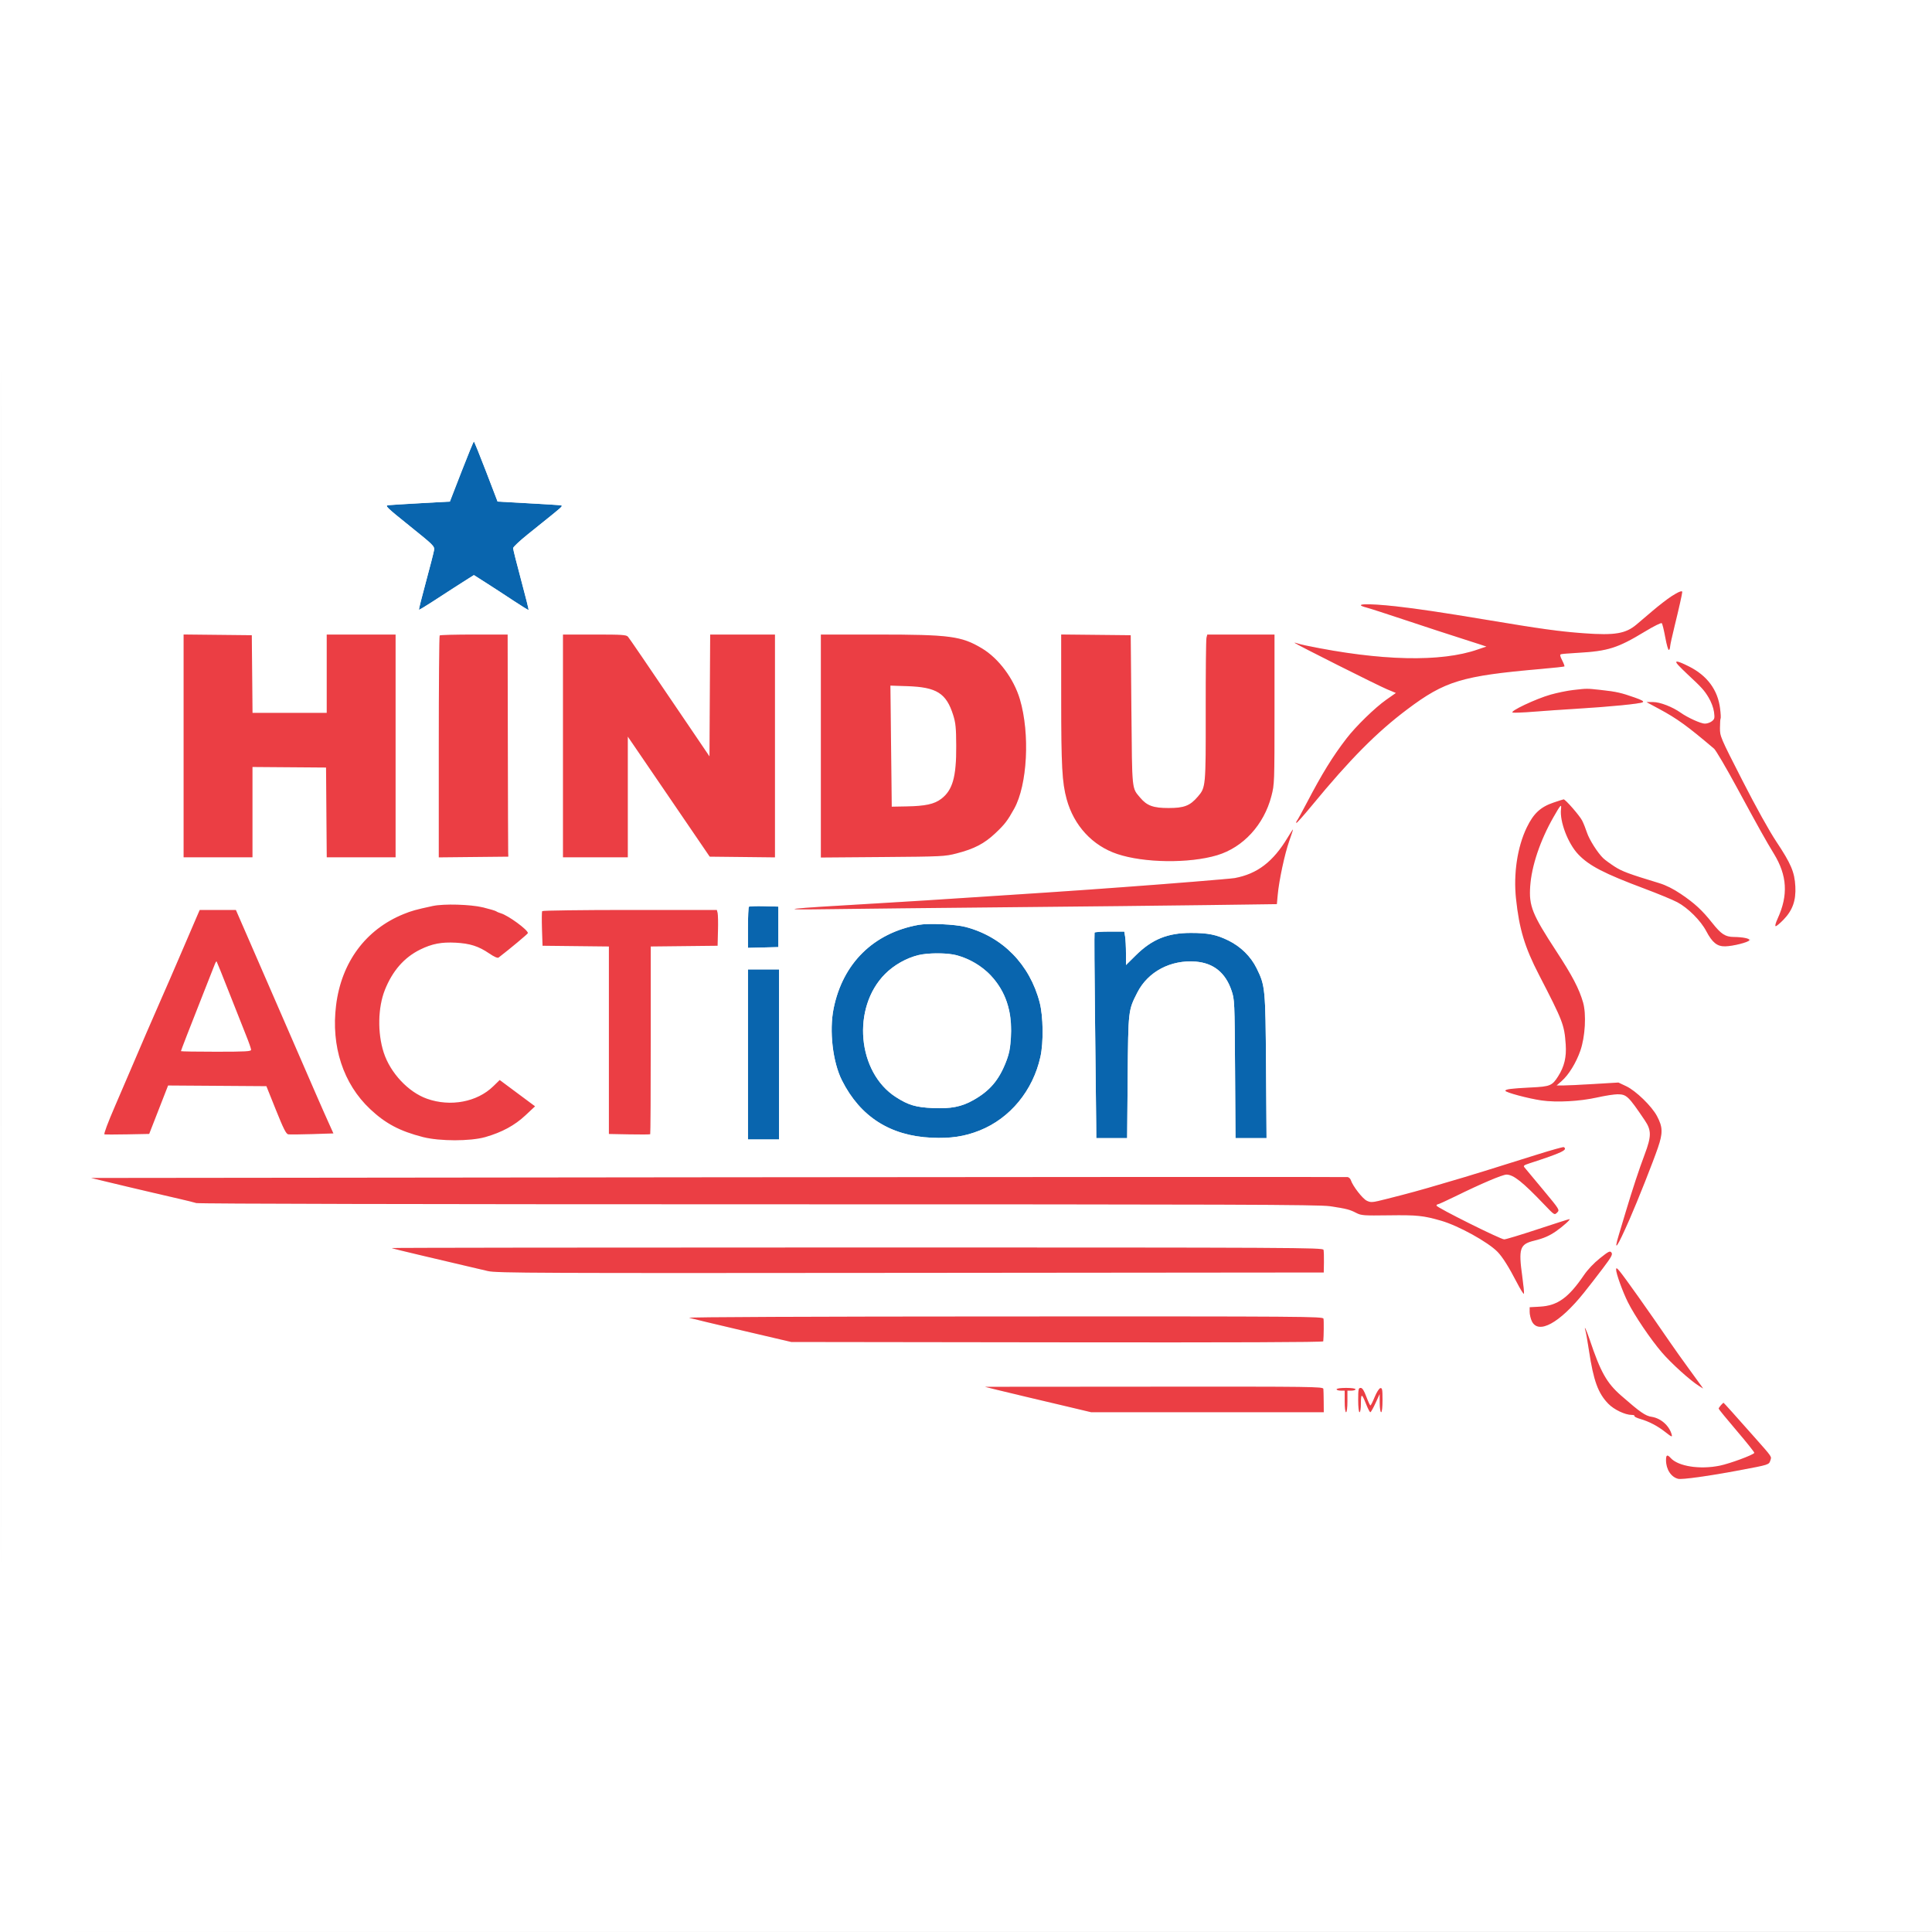
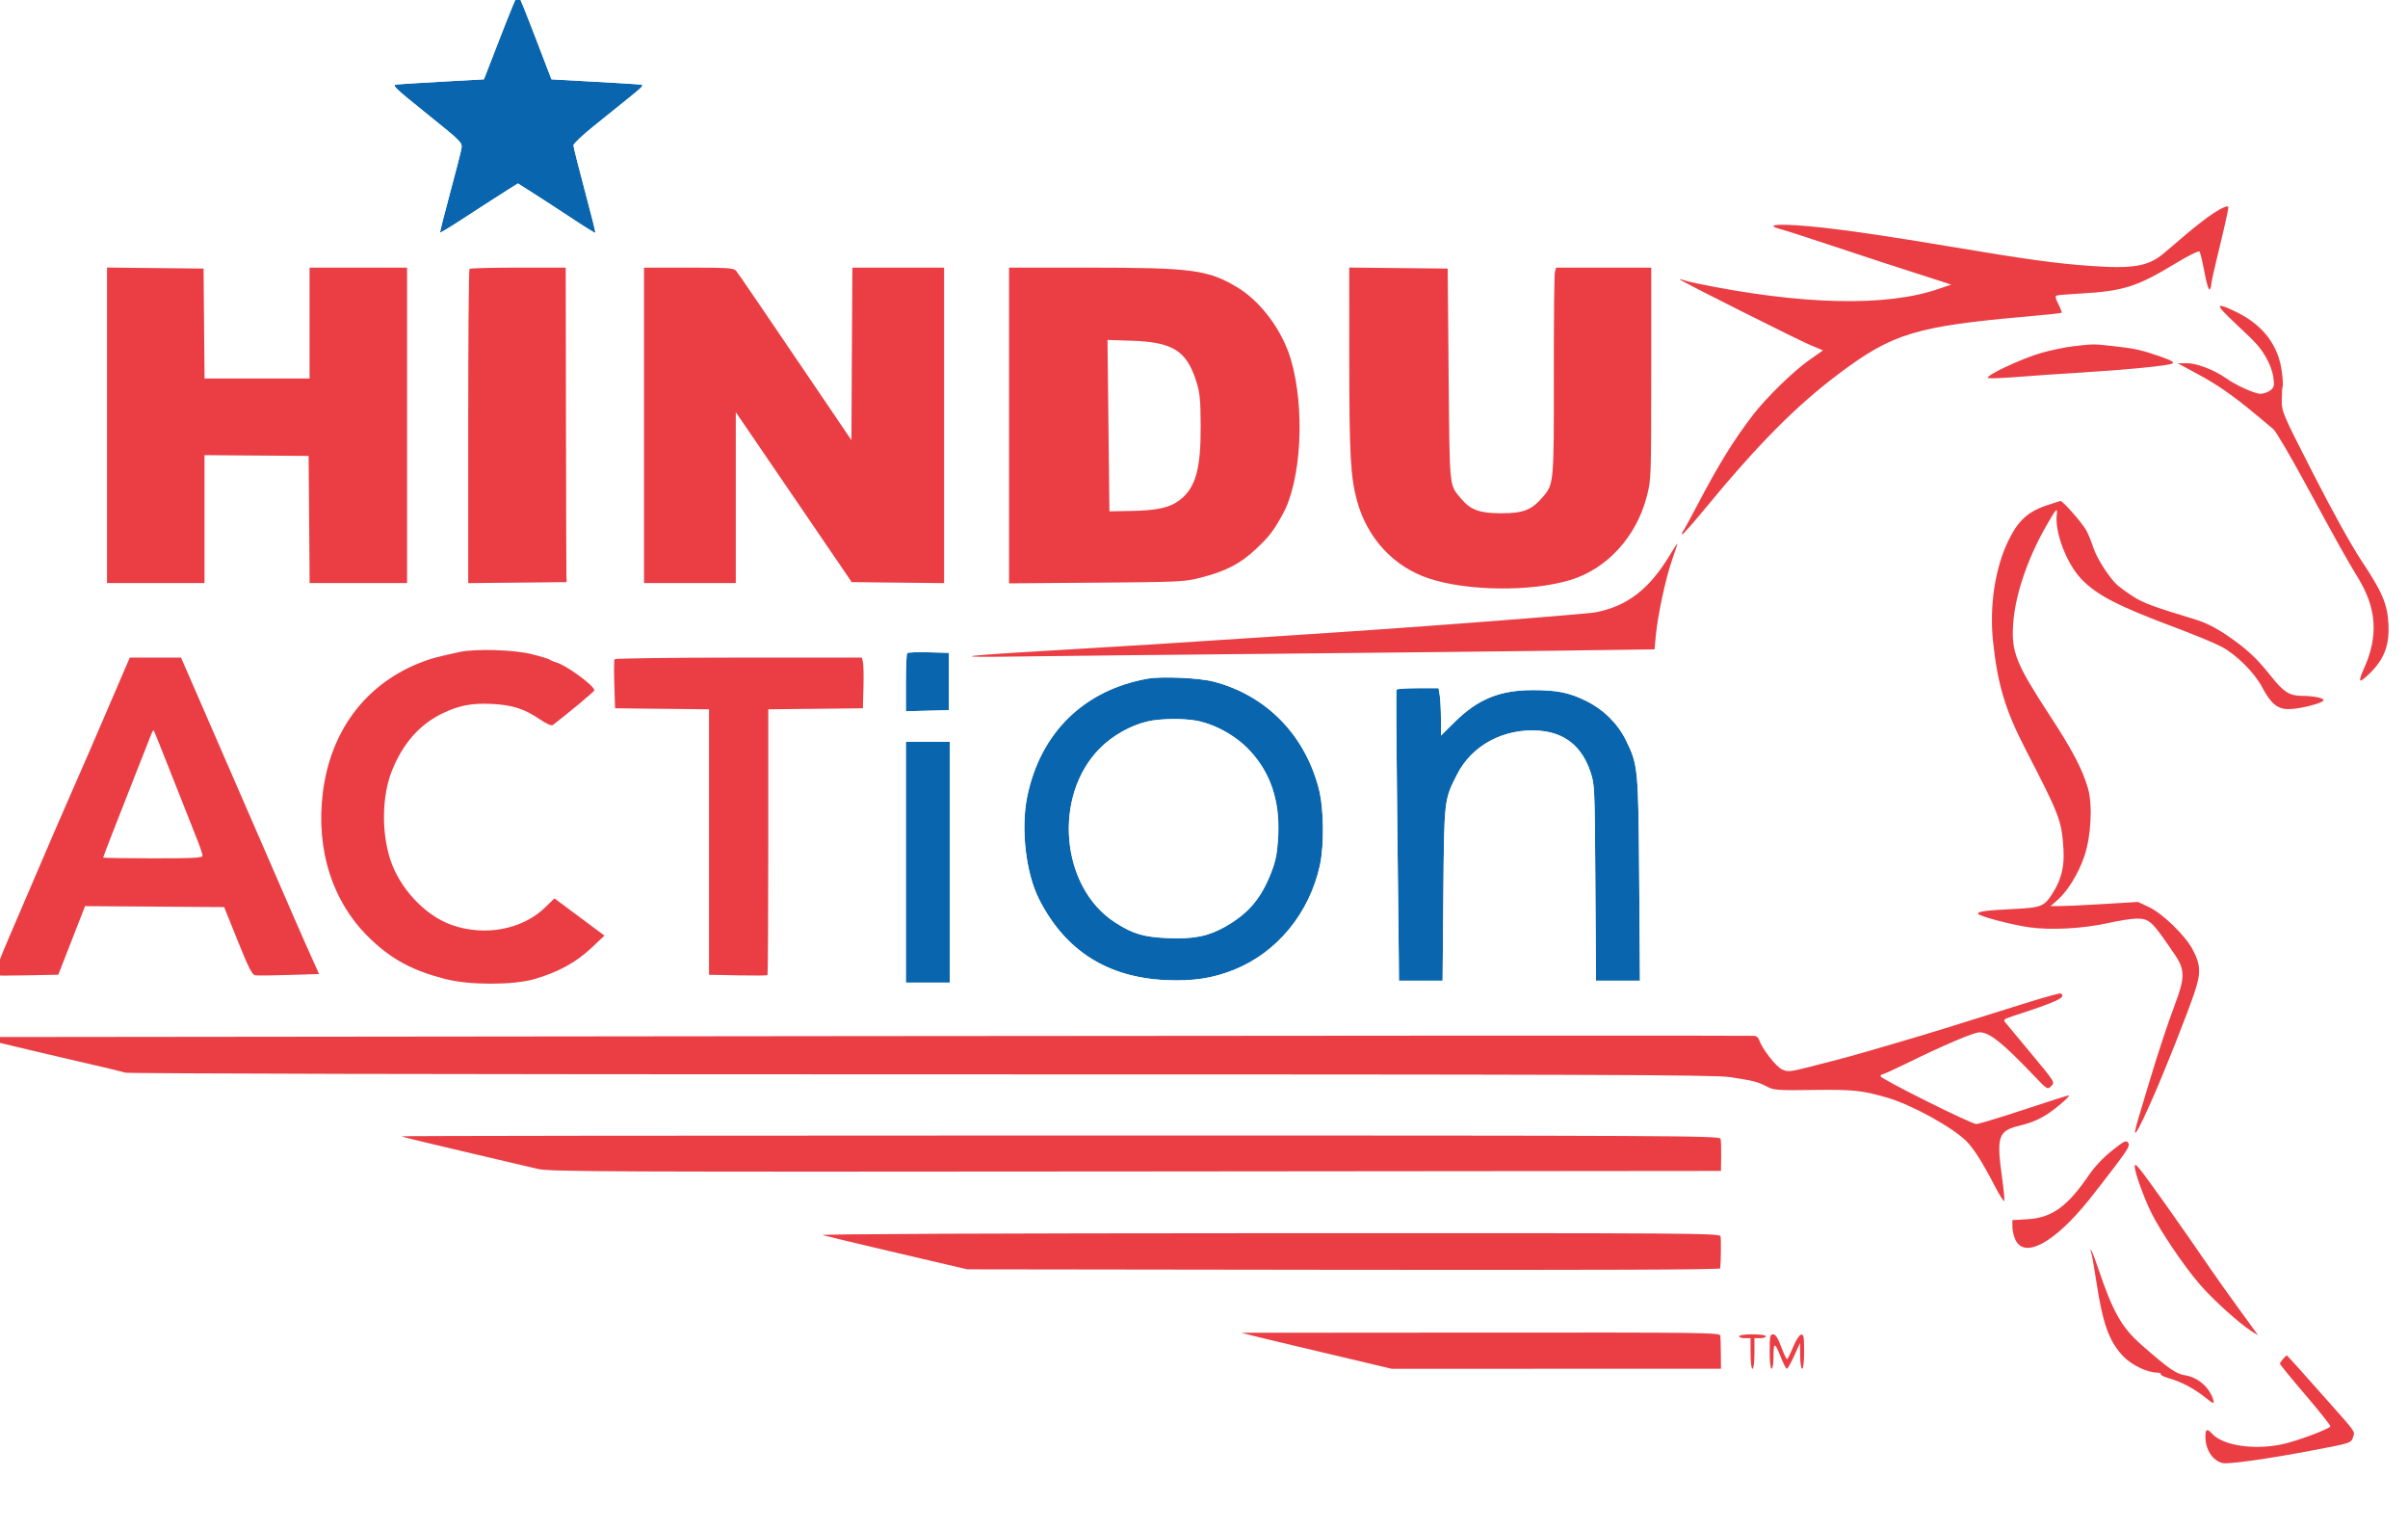
- <svg xmlns="http://www.w3.org/2000/svg" viewBox="0 0 1431 1431" version="1.1">
+ <svg xmlns="http://www.w3.org/2000/svg" viewBox="80 330 1260 800" version="1.1">
  <path d="M 341.852 349.250 L 333.220 371.500 311.860 372.711 C 300.112 373.378, 289.185 374.053, 287.579 374.211 C 284.911 374.475, 286.281 375.806, 303.318 389.500 C 321.491 404.108, 321.965 404.583, 321.456 407.690 C 321.168 409.444, 318.465 419.975, 315.451 431.091 C 312.436 442.208, 310.118 451.451, 310.299 451.632 C 310.480 451.814, 314.650 449.347, 319.564 446.152 C 333.464 437.114, 342.118 431.539, 346.758 428.632 L 351.016 425.965 360.258 431.853 C 365.341 435.092, 374.382 440.981, 380.349 444.939 C 386.316 448.897, 391.349 451.984, 391.534 451.800 C 391.718 451.615, 389.207 441.572, 385.953 429.482 C 382.699 417.392, 380.047 406.825, 380.060 406 C 380.074 405.175, 384.838 400.675, 390.647 396 C 396.457 391.325, 404.777 384.626, 409.135 381.113 C 413.494 377.601, 416.934 374.605, 416.780 374.456 C 416.626 374.308, 410.650 373.858, 403.500 373.458 C 396.350 373.057, 385.561 372.453, 379.524 372.115 L 368.548 371.500 360.024 349.253 C 355.336 337.018, 351.271 327.005, 350.992 327.003 C 350.713 327.002, 346.600 337.012, 341.852 349.250 M 554.698 671.635 C 554.314 672.019, 554 679.023, 554 687.199 L 554 702.066 565.250 701.783 L 576.500 701.500 576.500 686.500 L 576.500 671.500 565.948 671.218 C 560.145 671.063, 555.083 671.251, 554.698 671.635 M 680.393 685.024 C 647.024 691.024, 624.229 713.456, 617.445 746.968 C 614.086 763.561, 616.788 786.737, 623.667 800.339 C 637.246 827.190, 659.367 841.309, 690.032 842.701 C 704.162 843.342, 714.542 841.776, 725.658 837.326 C 748.206 828.299, 765.098 807.798, 770.629 782.745 C 772.994 772.034, 772.722 752.697, 770.065 742.500 C 762.697 714.232, 742.482 693.687, 715 686.537 C 707.407 684.561, 687.747 683.702, 680.393 685.024 M 810.712 690.750 C 810.488 691.163, 810.652 720.525, 811.075 756 C 811.498 791.475, 811.879 825.563, 811.922 831.750 L 812 843 823.428 843 L 834.856 843 835.255 797.750 C 835.694 748.025, 835.647 748.435, 842.428 735.117 C 850.275 719.703, 867.147 710.775, 885.625 712.258 C 898.864 713.321, 907.735 720.509, 912.200 733.792 C 914.404 740.349, 914.463 741.657, 914.778 791.750 L 915.101 843 926.607 843 L 938.113 843 937.734 790.250 C 937.314 731.939, 937.142 730.128, 930.795 717.236 C 926.446 708.400, 919.038 701.109, 909.815 696.586 C 900.966 692.245, 894.781 691, 882.074 691 C 864.813 691, 853.318 695.676, 841.250 707.607 L 834 714.774 833.989 706.137 C 833.983 701.387, 833.699 695.813, 833.358 693.750 L 832.738 690 821.928 690 C 815.983 690, 810.935 690.337, 810.712 690.750 M 680.272 707.437 C 671.370 709.594, 662.159 714.802, 655.590 721.393 C 630.716 746.352, 634.945 794.277, 663.642 812.634 C 672.885 818.547, 678.370 820.167, 691.026 820.724 C 704.419 821.313, 712.175 819.785, 720.957 814.829 C 733.135 807.956, 739.835 800.099, 745.161 786.447 C 749.078 776.406, 750.121 760.847, 747.654 749.260 C 743.238 728.523, 728.395 712.724, 708.448 707.528 C 701.467 705.710, 687.584 705.665, 680.272 707.437 M 554 781 L 554 844 565.500 844 L 577 844 577 781 L 577 718 565.500 718 L 554 718 554 781" stroke="none" fill="#0965ae" fill-rule="evenodd" />
  <path d="M 0 715.501 L 0 1431.001 715.750 1430.751 L 1431.500 1430.500 1431.751 715.250 L 1432.001 -0 716.001 -0 L 0 0 0 715.501 M 0.497 716 C 0.497 1109.525, 0.611 1270.512, 0.750 1073.750 C 0.889 876.987, 0.889 555.012, 0.750 358.250 C 0.611 161.487, 0.497 322.475, 0.497 716 M 341.853 349.250 L 333.222 371.500 311.861 372.657 C 300.112 373.293, 289.185 373.968, 287.579 374.157 C 284.889 374.473, 286.137 375.689, 303.318 389.500 C 321.491 404.108, 321.965 404.583, 321.456 407.690 C 321.168 409.444, 318.465 419.975, 315.451 431.091 C 312.436 442.208, 310.118 451.451, 310.299 451.632 C 310.480 451.814, 314.650 449.347, 319.564 446.152 C 333.464 437.114, 342.118 431.539, 346.758 428.632 L 351.016 425.965 360.258 431.853 C 365.341 435.092, 374.382 440.981, 380.349 444.939 C 386.316 448.897, 391.349 451.984, 391.534 451.800 C 391.718 451.615, 389.207 441.572, 385.953 429.482 C 382.699 417.392, 380.047 406.825, 380.060 406 C 380.074 405.175, 384.838 400.675, 390.647 396 C 396.457 391.325, 404.847 384.575, 409.292 381 C 416.381 375.298, 417.074 374.465, 414.937 374.211 C 413.597 374.052, 402.612 373.377, 390.526 372.711 L 368.552 371.500 360.026 349.253 C 355.337 337.018, 351.271 327.005, 350.992 327.003 C 350.713 327.002, 346.600 337.012, 341.853 349.250 M 1238 441.680 C 1234.975 443.648, 1228.736 448.463, 1224.137 452.379 C 1219.537 456.296, 1214.137 460.884, 1212.137 462.576 C 1204.108 469.366, 1196.062 470.717, 1173.435 469.076 C 1155.229 467.755, 1141.389 465.843, 1100.500 459 C 1069.172 453.757, 1048.986 450.754, 1034 449.109 C 1012.337 446.731, 1001.358 447.195, 1012.250 450.029 C 1014.587 450.637, 1027.750 454.891, 1041.500 459.483 C 1055.250 464.075, 1074.375 470.328, 1084 473.378 C 1093.625 476.429, 1101.259 478.942, 1100.965 478.962 C 1100.671 478.983, 1097.843 479.910, 1094.680 481.021 C 1067.333 490.633, 1022.472 489.599, 967 478.077 C 964.525 477.563, 961.600 476.813, 960.500 476.412 C 959.400 476.010, 958.725 475.922, 959 476.217 C 959.982 477.268, 1020.629 507.719, 1027.215 510.467 L 1033.929 513.270 1026.844 518.246 C 1018.429 524.155, 1004.290 537.922, 997.313 547 C 987.053 560.348, 979.289 572.931, 968.003 594.500 C 964.549 601.100, 961.272 607.073, 960.719 607.774 C 960.167 608.475, 959.930 609.264, 960.194 609.527 C 960.457 609.791, 965.584 604.042, 971.586 596.753 C 1000.006 562.241, 1019.661 542.417, 1042.384 525.345 C 1070.258 504.405, 1082.803 500.608, 1140.913 495.529 C 1150.490 494.692, 1158.509 493.824, 1158.733 493.601 C 1158.957 493.377, 1158.194 491.341, 1157.039 489.077 C 1155.462 485.986, 1155.258 484.861, 1156.220 484.562 C 1156.924 484.343, 1162.450 483.887, 1168.500 483.548 C 1191.008 482.286, 1198.156 480.030, 1218.257 467.844 C 1225.037 463.733, 1230.423 461.066, 1230.887 461.589 C 1231.333 462.090, 1232.498 466.879, 1233.476 472.230 C 1234.454 477.582, 1235.648 481.718, 1236.127 481.421 C 1236.607 481.125, 1237 480.054, 1237 479.042 C 1237 478.031, 1238.540 470.970, 1240.422 463.351 C 1243.468 451.020, 1246 439.718, 1246 438.451 C 1246 437.224, 1242.964 438.450, 1238 441.680 M 136 552.483 L 136 635 161.500 635 L 187 635 187 601.542 L 187 568.084 214.250 568.292 L 241.500 568.500 241.763 601.750 L 242.027 635 267.513 635 L 293 635 293 552.500 L 293 470 267.500 470 L 242 470 242 499 L 242 528 214.515 528 L 187.031 528 186.765 499.250 L 186.500 470.500 161.250 470.233 L 136 469.966 136 552.483 M 325.667 470.667 C 325.300 471.033, 325 508.166, 325 553.184 L 325 635.034 350.750 634.767 L 376.500 634.500 376.385 631.250 C 376.321 629.462, 376.209 592.450, 376.135 549 L 376 470 351.167 470 C 337.508 470, 326.033 470.300, 325.667 470.667 M 417 552.500 L 417 635 441 635 L 465 635 465 590.293 L 465 545.586 469.074 551.543 C 471.314 554.819, 484.966 574.825, 499.410 596 L 525.672 634.500 549.836 634.768 L 574 635.036 574 552.518 L 574 470 550.010 470 L 526.020 470 525.760 515.126 L 525.500 560.252 511.690 539.876 C 476.287 487.640, 466.400 473.150, 465.128 471.634 C 463.929 470.208, 460.785 470, 440.378 470 L 417 470 417 552.500 M 608 552.571 L 608 635.143 653.750 634.788 C 697.749 634.448, 699.844 634.345, 708.500 632.112 C 721.608 628.731, 729.058 624.853, 737.213 617.165 C 744.167 610.610, 746.214 607.948, 751.180 599 C 760.979 581.343, 762.966 543.486, 755.431 518 C 750.905 502.689, 739.656 487.606, 727.233 480.189 C 712.076 471.141, 703.498 470.013, 649.750 470.006 L 608 470 608 552.571 M 786.017 517.733 C 786.035 567.686, 786.686 579.603, 790.069 591.965 C 795.414 611.496, 809.141 626.369, 827.513 632.536 C 847.413 639.216, 880.866 639.631, 901.500 633.453 C 920.757 627.688, 936.174 610.909, 941.675 589.730 C 943.973 580.884, 944 580.126, 944 525.389 L 944 470 919.108 470 L 894.217 470 893.610 472.417 C 893.277 473.747, 893.030 498.015, 893.063 526.348 C 893.127 582.845, 893.096 583.192, 887.232 590.042 C 881.429 596.822, 877.117 598.500, 865.500 598.500 C 854.243 598.500, 849.526 596.791, 844.589 590.924 C 838.200 583.330, 838.547 586.756, 838 526 L 837.500 470.500 811.750 470.233 L 786 469.966 786.017 517.733 M 1243.076 492.650 C 1244.409 494.107, 1247.483 497.145, 1249.906 499.400 C 1260.391 509.156, 1262.301 511.257, 1265.474 516.526 C 1267.463 519.829, 1269.113 524.184, 1269.533 527.239 C 1270.163 531.823, 1269.997 532.584, 1268.010 534.193 C 1266.782 535.187, 1264.421 536, 1262.763 536 C 1259.796 536, 1250.038 531.584, 1244.857 527.897 C 1238.823 523.603, 1229.522 520.002, 1224.500 520.015 L 1219.500 520.028 1229 525.140 C 1242.258 532.273, 1249.751 537.699, 1269.586 554.528 C 1270.901 555.644, 1278.438 568.469, 1286.336 583.028 C 1302.886 613.540, 1308.092 622.855, 1313.845 632.251 C 1323.779 648.472, 1324.632 663.019, 1316.669 680.411 C 1315.156 683.717, 1314.572 686, 1315.239 686 C 1315.860 686, 1318.481 683.807, 1321.064 681.127 C 1327.762 674.179, 1330.324 666.927, 1329.765 656.500 C 1329.200 645.938, 1326.565 639.733, 1315.726 623.435 C 1310.406 615.437, 1300.612 597.791, 1290.471 577.935 C 1274.143 545.965, 1273.906 545.409, 1273.942 539.172 C 1273.962 535.691, 1274.177 532.523, 1274.418 532.132 C 1274.660 531.741, 1274.488 528.433, 1274.035 524.781 C 1272.322 510.972, 1264.451 500.366, 1250.875 493.574 C 1242.103 489.185, 1239.639 488.894, 1243.076 492.650 M 660 552.656 L 660.500 597.500 671.336 597.303 C 685.506 597.045, 692.025 595.627, 697.196 591.675 C 705.622 585.234, 708.391 575.439, 708.270 552.500 C 708.198 539.002, 707.845 535.422, 706.008 529.608 C 700.898 513.426, 693.766 508.941, 672 508.224 L 659.500 507.811 660 552.656 M 1165 511.118 C 1160.875 511.590, 1153.450 513.115, 1148.500 514.508 C 1137.636 517.565, 1117.502 527.103, 1120.479 527.783 C 1121.568 528.032, 1128.543 527.746, 1135.979 527.149 C 1143.416 526.552, 1157.825 525.560, 1168 524.944 C 1192.302 523.474, 1214.677 521.280, 1216.653 520.174 C 1217.844 519.508, 1216.412 518.643, 1210.868 516.678 C 1200.846 513.127, 1197.101 512.287, 1185.789 511.057 C 1175.133 509.897, 1175.681 509.895, 1165 511.118 M 1150.731 594.442 C 1141.068 597.701, 1135.895 602.498, 1130.878 612.852 C 1123.926 627.200, 1120.917 647.044, 1122.882 665.576 C 1125.270 688.096, 1129.332 701.572, 1139.889 722 C 1157.684 756.433, 1158.694 759.060, 1159.699 773.552 C 1160.353 782.982, 1158.704 789.945, 1154.103 797.186 C 1149.644 804.203, 1148.229 804.787, 1134 805.484 C 1119.512 806.193, 1115 806.769, 1115 807.909 C 1115 809.117, 1132.229 813.715, 1141.878 815.081 C 1153.090 816.669, 1170.059 815.754, 1183 812.863 C 1188.775 811.574, 1195.525 810.517, 1198 810.516 C 1204.777 810.511, 1206.052 811.725, 1218.250 829.770 C 1223.297 837.237, 1223.277 841.592, 1218.133 855.241 C 1214.050 866.073, 1209.149 880.919, 1204.184 897.500 C 1202.537 903, 1200.201 910.791, 1198.992 914.814 C 1194.957 928.242, 1197.767 924.110, 1207.028 903 C 1213.089 889.182, 1224.259 860.976, 1227.992 850.061 C 1231.750 839.071, 1231.621 834.827, 1227.281 826.644 C 1223.407 819.340, 1211.658 807.930, 1204.548 804.566 L 1198.734 801.816 1180.617 802.911 C 1170.653 803.513, 1160.347 804.004, 1157.715 804.003 L 1152.930 804 1156.642 800.750 C 1161.888 796.157, 1167.389 787.231, 1170.530 778.218 C 1174.140 767.860, 1175.069 751.200, 1172.526 742.417 C 1169.606 732.328, 1164.584 722.712, 1152.872 704.778 C 1134.778 677.073, 1132.377 671.096, 1133.398 656.306 C 1134.430 641.358, 1140.768 622.522, 1150.532 605.388 C 1155.924 595.927, 1156.704 595.091, 1156.212 599.306 C 1155.144 608.455, 1161.370 624.774, 1168.981 632.778 C 1177.024 641.236, 1188.118 646.989, 1217.862 658.127 C 1227.961 661.908, 1238.979 666.464, 1242.346 668.251 C 1250.283 672.463, 1259.712 681.879, 1263.801 689.678 C 1265.583 693.076, 1268.480 697.068, 1270.239 698.548 C 1273.143 700.991, 1273.993 701.191, 1279.469 700.725 C 1282.786 700.442, 1288.337 699.408, 1291.805 698.426 C 1299.573 696.227, 1298.300 695.084, 1287.193 694.282 C 1282.962 693.976, 1278.279 693.110, 1276.788 692.357 C 1275.296 691.604, 1271.491 687.728, 1268.333 683.744 C 1260.742 674.167, 1255.263 669.102, 1245 662.171 C 1239.410 658.395, 1233.932 655.651, 1229 654.153 C 1206.442 647.304, 1201.473 645.459, 1195.917 641.868 C 1192.590 639.717, 1188.816 636.955, 1187.531 635.729 C 1183.386 631.775, 1177.142 621.947, 1175.411 616.653 C 1174.484 613.819, 1172.896 609.848, 1171.882 607.828 C 1170.047 604.171, 1159.365 591.928, 1158.142 592.079 C 1157.789 592.123, 1154.454 593.186, 1150.731 594.442 M 953.790 620.333 C 942.964 638.331, 931.278 647.269, 914.500 650.386 C 911.672 650.911, 864.892 654.714, 833 657.012 C 825.025 657.587, 812.650 658.486, 805.500 659.010 C 798.350 659.534, 785.300 660.428, 776.500 660.996 C 767.700 661.564, 753.975 662.466, 746 663 C 732.460 663.906, 723.705 664.475, 684.750 666.981 C 676.362 667.520, 661.625 668.418, 652 668.975 C 578.838 673.215, 572.279 673.997, 615 673.388 C 633.425 673.125, 692.600 672.491, 746.500 671.978 C 800.400 671.465, 867.280 670.738, 895.121 670.361 L 945.743 669.677 946.399 662.589 C 947.391 651.876, 951.595 632.289, 954.917 622.902 C 956.544 618.304, 957.791 614.458, 957.688 614.354 C 957.584 614.251, 955.831 616.942, 953.790 620.333 M 320.500 671.069 C 307.732 673.841, 304.889 674.632, 298.864 677.087 C 270.859 688.503, 252.957 712.660, 248.958 744.431 C 245.121 774.913, 254.223 802.722, 274.184 821.502 C 285.546 832.193, 296.114 837.790, 313.214 842.175 C 325.634 845.361, 348.424 845.368, 359.500 842.191 C 371.822 838.656, 381.220 833.555, 389.221 826.060 L 396.300 819.429 383.210 809.694 L 370.119 799.959 365.310 804.643 C 349.420 820.118, 322.195 820.927, 303.247 806.486 C 290.511 796.780, 282.673 781.674, 281.199 763.996 C 278.927 736.748, 290.354 713.831, 311.513 703.203 C 319.819 699.031, 327.063 697.651, 337.614 698.229 C 348.178 698.808, 354.451 700.823, 362.326 706.166 C 366.146 708.758, 368.556 709.809, 369.326 709.218 C 377.557 702.904, 391 691.682, 391 691.126 C 391 688.722, 376.458 678.077, 371 676.485 C 369.625 676.083, 368.050 675.413, 367.500 674.994 C 366.950 674.575, 362.595 673.280, 357.823 672.116 C 348.559 669.857, 328.657 669.299, 320.500 671.069 M 554.698 671.635 C 554.314 672.019, 554 679.023, 554 687.199 L 554 702.066 565.250 701.783 L 576.500 701.500 576.500 686.500 L 576.500 671.500 565.948 671.218 C 560.145 671.063, 555.083 671.251, 554.698 671.635 M 145.866 678.750 C 144.731 681.362, 141.784 688.225, 139.317 694 C 136.850 699.775, 133.364 707.875, 131.569 712 C 129.774 716.125, 127.055 722.425, 125.526 726 C 123.997 729.575, 121.631 734.975, 120.268 738 C 117.122 744.982, 99.509 785.709, 96.482 793 C 95.226 796.025, 90.163 807.812, 85.231 819.193 C 79.932 831.420, 76.720 840.012, 77.381 840.193 C 77.997 840.362, 85.700 840.359, 94.500 840.186 L 110.500 839.871 117.500 821.933 L 124.500 803.994 160.907 804.247 L 197.314 804.500 204.407 822.173 C 209.985 836.072, 211.927 839.916, 213.500 840.173 C 214.600 840.353, 222.575 840.275, 231.221 840 L 246.943 839.500 243.122 831 C 237.967 819.533, 236.892 817.070, 204.734 743 C 200.078 732.275, 191.418 712.362, 185.491 698.750 L 174.715 674 161.322 674 L 147.929 674 145.866 678.750 M 401.582 674.867 C 401.288 675.344, 401.227 681.306, 401.449 688.117 L 401.851 700.500 426.425 700.767 L 451 701.035 451 770.467 L 451 839.900 466.086 840.200 C 474.384 840.365, 481.359 840.312, 481.586 840.083 C 481.814 839.854, 482 808.475, 482 770.351 L 482 701.035 506.750 700.767 L 531.500 700.500 531.791 689.500 C 531.951 683.450, 531.830 677.487, 531.522 676.250 L 530.962 674 466.540 674 C 431.108 674, 401.877 674.390, 401.582 674.867 M 680.393 685.024 C 647.024 691.024, 624.229 713.456, 617.445 746.968 C 614.086 763.561, 616.788 786.737, 623.667 800.339 C 637.246 827.190, 659.367 841.309, 690.032 842.701 C 704.162 843.342, 714.542 841.776, 725.658 837.326 C 748.206 828.299, 765.098 807.798, 770.629 782.745 C 772.994 772.034, 772.722 752.697, 770.065 742.500 C 762.697 714.232, 742.482 693.687, 715 686.537 C 707.407 684.561, 687.747 683.702, 680.393 685.024 M 810.712 690.750 C 810.488 691.163, 810.652 720.525, 811.075 756 C 811.498 791.475, 811.879 825.563, 811.922 831.750 L 812 843 823.428 843 L 834.856 843 835.255 797.750 C 835.694 748.025, 835.647 748.435, 842.428 735.117 C 850.275 719.703, 867.147 710.775, 885.625 712.258 C 898.864 713.321, 907.735 720.509, 912.200 733.792 C 914.404 740.349, 914.463 741.657, 914.778 791.750 L 915.101 843 926.607 843 L 938.113 843 937.734 790.250 C 937.314 731.939, 937.142 730.128, 930.795 717.236 C 926.446 708.400, 919.038 701.109, 909.815 696.586 C 900.966 692.245, 894.781 691, 882.074 691 C 864.813 691, 853.318 695.676, 841.250 707.607 L 834 714.774 833.989 706.137 C 833.983 701.387, 833.699 695.813, 833.358 693.750 L 832.738 690 821.928 690 C 815.983 690, 810.935 690.337, 810.712 690.750 M 680.272 707.437 C 671.370 709.594, 662.159 714.802, 655.590 721.393 C 630.716 746.352, 634.945 794.277, 663.642 812.634 C 672.885 818.547, 678.370 820.167, 691.026 820.724 C 704.419 821.313, 712.175 819.785, 720.957 814.829 C 733.135 807.956, 739.835 800.099, 745.161 786.447 C 747.763 779.776, 748.336 776.734, 748.728 767.500 C 749.547 748.203, 744.970 734.386, 733.802 722.448 C 726.951 715.123, 715.482 708.722, 706.114 706.994 C 698.920 705.667, 686.714 705.876, 680.272 707.437 M 159.134 714.111 C 158.627 715.425, 154.836 725.050, 150.710 735.500 C 140.140 762.269, 134 778.101, 134 778.585 C 134 778.813, 145.700 779, 160 779 C 181.996 779, 186 778.778, 186 777.556 C 186 776.762, 184.398 772.149, 182.441 767.306 C 180.483 762.463, 174.820 748.150, 169.857 735.500 C 164.893 722.850, 160.657 712.325, 160.444 712.111 C 160.231 711.898, 159.641 712.798, 159.134 714.111 M 554 781 L 554 844 565.500 844 L 577 844 577 781 L 577 718 565.500 718 L 554 718 554 781 M 1138.500 855.186 C 1108.911 864.485, 1088.827 870.730, 1085 871.822 C 1083.075 872.371, 1075.394 874.634, 1067.931 876.849 C 1052.600 881.401, 1043.555 883.879, 1027.077 888.043 C 1016.282 890.771, 1015.471 890.843, 1012.337 889.355 C 1009.197 887.866, 1001.910 878.442, 1000.526 874.083 C 1000.200 873.056, 999.161 872.055, 998.217 871.858 C 997.273 871.661, 787.475 871.725, 532 872 L 67.500 872.500 77 874.811 C 82.225 876.082, 90.100 877.967, 94.500 879.001 C 98.900 880.035, 107.450 882.046, 113.500 883.471 C 119.550 884.895, 128.550 886.986, 133.500 888.117 C 138.450 889.247, 143.805 890.584, 145.399 891.086 C 147.130 891.632, 315.032 892, 561.986 892 C 913.642 892, 977.086 892.212, 985.087 893.416 C 997.293 895.251, 999.683 895.860, 1004.500 898.359 C 1008.224 900.292, 1009.902 900.416, 1028.809 900.159 C 1049.595 899.876, 1054.309 900.366, 1067.500 904.181 C 1080.284 907.878, 1102.053 919.893, 1109.184 927.188 C 1112.867 930.956, 1117.600 938.464, 1123.517 949.925 C 1126.194 955.109, 1128.552 958.845, 1128.757 958.228 C 1128.963 957.610, 1128.427 952.037, 1127.566 945.843 C 1124.606 924.551, 1125.602 921.545, 1136.500 918.899 C 1143.191 917.274, 1147.640 915.350, 1152.477 911.988 C 1157.590 908.435, 1163.635 903, 1162.473 903 C 1161.985 903, 1151.393 906.375, 1138.935 910.500 C 1126.477 914.625, 1115.317 918, 1114.134 918 C 1111.427 918, 1064 894.346, 1064 892.996 C 1064 892.448, 1064.434 892, 1064.965 892 C 1065.495 892, 1071.233 889.394, 1077.715 886.210 C 1097.018 876.726, 1112.824 870, 1115.808 870 C 1120.983 870, 1127.747 875.369, 1143.925 892.316 C 1151.324 900.067, 1151.357 900.087, 1153.330 898.115 C 1155.302 896.143, 1155.265 896.084, 1142.997 881.318 C 1136.225 873.168, 1130.063 865.770, 1129.303 864.878 C 1128.071 863.431, 1128.492 863.070, 1133.211 861.536 C 1156.779 853.875, 1161.513 851.631, 1158.250 849.667 C 1157.838 849.418, 1148.950 851.902, 1138.500 855.186 M 290.083 924.413 C 290.313 924.640, 300.400 927.137, 312.500 929.962 C 324.600 932.787, 339 936.176, 344.500 937.493 C 350 938.809, 357.650 940.604, 361.500 941.480 C 367.838 942.923, 397.430 943.047, 674.490 942.787 L 980.481 942.500 980.610 935 C 980.680 930.875, 980.542 926.712, 980.302 925.750 C 979.887 924.088, 962.599 924, 634.766 924 C 444.961 924, 289.854 924.186, 290.083 924.413 M 1185.079 931.937 C 1180.584 935.511, 1175.998 940.358, 1173.140 944.556 C 1161.801 961.211, 1153.661 967.061, 1140.788 967.806 L 1133 968.257 1133 971.727 C 1133 973.636, 1133.721 976.716, 1134.601 978.573 C 1139.379 988.641, 1155.082 980.064, 1173.182 957.500 C 1176.712 953.100, 1183.013 944.978, 1187.184 939.452 C 1193.552 931.014, 1194.576 929.141, 1193.573 927.769 C 1192.514 926.321, 1191.544 926.797, 1185.079 931.937 M 1197.036 940.332 C 1196.980 943.161, 1201.871 956.717, 1205.755 964.500 C 1210.737 974.483, 1222.664 992.110, 1230.981 1001.780 C 1237.897 1009.821, 1251.825 1022.407, 1258.306 1026.472 L 1261.500 1028.475 1260 1026.341 C 1259.175 1025.167, 1254.932 1019.322, 1250.570 1013.353 C 1246.209 1007.384, 1240.174 998.900, 1237.159 994.500 C 1220.624 970.372, 1203.421 946.113, 1199.574 941.500 C 1197.555 939.080, 1197.065 938.854, 1197.036 940.332 M 510.500 976.084 C 512.150 976.586, 529.825 980.817, 549.777 985.486 L 586.054 993.976 783.027 994.238 C 913.799 994.412, 980.035 994.164, 980.105 993.500 C 980.495 989.772, 980.614 978.189, 980.276 976.750 C 979.886 975.089, 967.836 975.004, 743.683 975.086 C 599.684 975.138, 508.671 975.528, 510.500 976.084 M 1174.418 986 C 1174.810 987.375, 1175.952 993.920, 1176.955 1000.544 C 1180.317 1022.742, 1183.687 1031.965, 1191.284 1039.760 C 1195.504 1044.089, 1203.720 1048, 1208.597 1048 C 1209.983 1048, 1210.895 1048.360, 1210.623 1048.801 C 1210.351 1049.241, 1212.237 1050.208, 1214.814 1050.950 C 1221.439 1052.858, 1227.803 1056.196, 1233.699 1060.856 C 1238.041 1064.288, 1238.697 1064.554, 1238.214 1062.686 C 1236.503 1056.066, 1230.193 1050.451, 1223.302 1049.418 C 1218.706 1048.729, 1214.786 1045.998, 1200.784 1033.736 C 1189.999 1024.291, 1185.536 1016.345, 1177.394 992.089 C 1174.991 984.931, 1172.882 980.616, 1174.418 986 M 738.500 1029.430 C 743.450 1030.664, 753.575 1033.095, 761 1034.832 C 768.425 1036.569, 782.071 1039.792, 791.325 1041.995 L 808.149 1046 894.325 1045.998 L 980.500 1045.996 980.436 1038.248 C 980.401 1033.987, 980.288 1029.713, 980.186 1028.750 C 980.010 1027.093, 973.337 1027.005, 854.750 1027.093 L 729.500 1027.186 738.500 1029.430 M 990 1029 C 990 1029.550, 991.350 1030, 993 1030 L 996 1030 996 1038 C 996 1042.667, 996.417 1046, 997 1046 C 997.583 1046, 998 1042.667, 998 1038 L 998 1030 1001 1030 C 1002.650 1030, 1004 1029.550, 1004 1029 C 1004 1028.429, 1001 1028, 997 1028 C 993 1028, 990 1028.429, 990 1029 M 1006 1037 C 1006 1042.333, 1006.407 1046, 1007 1046 C 1007.567 1046, 1008 1043.100, 1008 1039.300 C 1008 1031.771, 1008.674 1031.933, 1011.960 1040.250 C 1013.210 1043.412, 1014.570 1046, 1014.983 1046 C 1015.395 1046, 1017.119 1042.963, 1018.814 1039.250 L 1021.894 1032.500 1021.947 1039.250 C 1021.977 1043.048, 1022.437 1046, 1023 1046 C 1023.593 1046, 1024 1042.309, 1024 1036.927 C 1024 1029.107, 1023.777 1027.898, 1022.385 1028.177 C 1021.480 1028.358, 1019.643 1031.250, 1018.208 1034.750 C 1016.800 1038.188, 1015.373 1041, 1015.039 1041 C 1014.704 1041, 1013.337 1038.075, 1012 1034.500 C 1010.256 1029.836, 1009.065 1028, 1007.785 1028 C 1006.204 1028, 1006 1029.029, 1006 1037 M 1274.655 1040.829 C 1273.745 1041.835, 1273 1042.976, 1273 1043.366 C 1273 1043.756, 1279.034 1051.142, 1286.409 1059.780 C 1293.784 1068.418, 1299.636 1075.780, 1299.413 1076.141 C 1298.426 1077.738, 1281.146 1084.112, 1273.732 1085.614 C 1258.975 1088.605, 1243.029 1086.109, 1237.441 1079.935 C 1234.898 1077.125, 1234 1077.541, 1234 1081.532 C 1234 1088.292, 1237.739 1094.042, 1242.968 1095.322 C 1245.874 1096.034, 1265.790 1093.265, 1288.402 1089.005 C 1310.408 1084.860, 1310.190 1084.929, 1311.261 1081.718 C 1312.261 1078.716, 1312.894 1079.641, 1299.494 1064.500 C 1284.914 1048.027, 1276.796 1039, 1276.561 1039 C 1276.423 1039, 1275.565 1039.823, 1274.655 1040.829" stroke="none" fill="#ffffff" fill-rule="evenodd" />
  <path d="M 1238 441.680 C 1234.975 443.648, 1228.736 448.463, 1224.137 452.379 C 1219.537 456.296, 1214.137 460.884, 1212.137 462.576 C 1204.108 469.366, 1196.062 470.717, 1173.435 469.076 C 1155.229 467.755, 1141.389 465.843, 1100.500 459 C 1069.172 453.757, 1048.986 450.754, 1034 449.109 C 1012.337 446.731, 1001.358 447.195, 1012.250 450.029 C 1014.587 450.637, 1027.750 454.891, 1041.500 459.483 C 1055.250 464.075, 1074.375 470.328, 1084 473.378 C 1093.625 476.429, 1101.259 478.942, 1100.965 478.962 C 1100.671 478.983, 1097.843 479.910, 1094.680 481.021 C 1067.333 490.633, 1022.472 489.599, 967 478.077 C 964.525 477.563, 961.600 476.813, 960.500 476.412 C 959.400 476.010, 958.725 475.922, 959 476.217 C 959.982 477.268, 1020.629 507.719, 1027.215 510.467 L 1033.929 513.270 1026.844 518.246 C 1018.429 524.155, 1004.290 537.922, 997.313 547 C 987.053 560.348, 979.289 572.931, 968.003 594.500 C 964.549 601.100, 961.272 607.073, 960.719 607.774 C 960.167 608.475, 959.930 609.264, 960.194 609.527 C 960.457 609.791, 965.584 604.042, 971.586 596.753 C 1000.006 562.241, 1019.661 542.417, 1042.384 525.345 C 1070.258 504.405, 1082.803 500.608, 1140.913 495.529 C 1150.490 494.692, 1158.509 493.824, 1158.733 493.601 C 1158.957 493.377, 1158.194 491.341, 1157.039 489.077 C 1155.462 485.986, 1155.258 484.861, 1156.220 484.562 C 1156.924 484.343, 1162.450 483.887, 1168.500 483.548 C 1191.008 482.286, 1198.156 480.030, 1218.257 467.844 C 1225.037 463.733, 1230.423 461.066, 1230.887 461.589 C 1231.333 462.090, 1232.498 466.879, 1233.476 472.230 C 1234.454 477.582, 1235.648 481.718, 1236.127 481.421 C 1236.607 481.125, 1237 480.054, 1237 479.042 C 1237 478.031, 1238.540 470.970, 1240.422 463.351 C 1243.468 451.020, 1246 439.718, 1246 438.451 C 1246 437.224, 1242.964 438.450, 1238 441.680 M 136 552.483 L 136 635 161.500 635 L 187 635 187 601.542 L 187 568.084 214.250 568.292 L 241.500 568.500 241.763 601.750 L 242.027 635 267.513 635 L 293 635 293 552.500 L 293 470 267.500 470 L 242 470 242 499 L 242 528 214.515 528 L 187.031 528 186.765 499.250 L 186.500 470.500 161.250 470.233 L 136 469.966 136 552.483 M 325.667 470.667 C 325.300 471.033, 325 508.166, 325 553.184 L 325 635.034 350.750 634.767 L 376.500 634.500 376.385 631.250 C 376.321 629.462, 376.209 592.450, 376.135 549 L 376 470 351.167 470 C 337.508 470, 326.033 470.300, 325.667 470.667 M 417 552.500 L 417 635 441 635 L 465 635 465 590.293 L 465 545.586 469.074 551.543 C 471.314 554.819, 484.966 574.825, 499.410 596 L 525.672 634.500 549.836 634.768 L 574 635.036 574 552.518 L 574 470 550.010 470 L 526.020 470 525.760 515.126 L 525.500 560.252 511.690 539.876 C 476.287 487.640, 466.400 473.150, 465.128 471.634 C 463.929 470.208, 460.785 470, 440.378 470 L 417 470 417 552.500 M 608 552.571 L 608 635.143 653.750 634.788 C 697.749 634.448, 699.844 634.345, 708.500 632.112 C 721.608 628.731, 729.058 624.853, 737.213 617.165 C 744.167 610.610, 746.214 607.948, 751.180 599 C 760.979 581.343, 762.966 543.486, 755.431 518 C 750.905 502.689, 739.656 487.606, 727.233 480.189 C 712.076 471.141, 703.498 470.013, 649.750 470.006 L 608 470 608 552.571 M 786.017 517.733 C 786.035 567.686, 786.686 579.603, 790.069 591.965 C 795.414 611.496, 809.141 626.369, 827.513 632.536 C 847.413 639.216, 880.866 639.631, 901.500 633.453 C 920.757 627.688, 936.174 610.909, 941.675 589.730 C 943.973 580.884, 944 580.126, 944 525.389 L 944 470 919.108 470 L 894.217 470 893.610 472.417 C 893.277 473.747, 893.030 498.015, 893.063 526.348 C 893.127 582.845, 893.096 583.192, 887.232 590.042 C 881.429 596.822, 877.117 598.500, 865.500 598.500 C 854.243 598.500, 849.526 596.791, 844.589 590.924 C 838.200 583.330, 838.547 586.756, 838 526 L 837.500 470.500 811.750 470.233 L 786 469.966 786.017 517.733 M 1243.076 492.650 C 1244.409 494.107, 1247.483 497.145, 1249.906 499.400 C 1260.391 509.156, 1262.301 511.257, 1265.474 516.526 C 1267.463 519.829, 1269.113 524.184, 1269.533 527.239 C 1270.163 531.823, 1269.997 532.584, 1268.010 534.193 C 1266.782 535.187, 1264.421 536, 1262.763 536 C 1259.796 536, 1250.038 531.584, 1244.857 527.897 C 1238.823 523.603, 1229.522 520.002, 1224.500 520.015 L 1219.500 520.028 1229 525.140 C 1242.258 532.273, 1249.751 537.699, 1269.586 554.528 C 1270.901 555.644, 1278.438 568.469, 1286.336 583.028 C 1302.886 613.540, 1308.092 622.855, 1313.845 632.251 C 1323.779 648.472, 1324.632 663.019, 1316.669 680.411 C 1315.156 683.717, 1314.572 686, 1315.239 686 C 1315.860 686, 1318.481 683.807, 1321.064 681.127 C 1327.762 674.179, 1330.324 666.927, 1329.765 656.500 C 1329.200 645.938, 1326.565 639.733, 1315.726 623.435 C 1310.406 615.437, 1300.612 597.791, 1290.471 577.935 C 1274.143 545.965, 1273.906 545.409, 1273.942 539.172 C 1273.962 535.691, 1274.177 532.523, 1274.418 532.132 C 1274.660 531.741, 1274.488 528.433, 1274.035 524.781 C 1272.322 510.972, 1264.451 500.366, 1250.875 493.574 C 1242.103 489.185, 1239.639 488.894, 1243.076 492.650 M 660 552.656 L 660.500 597.500 671.336 597.303 C 685.506 597.045, 692.025 595.627, 697.196 591.675 C 705.622 585.234, 708.391 575.439, 708.270 552.500 C 708.198 539.002, 707.845 535.422, 706.008 529.608 C 700.898 513.426, 693.766 508.941, 672 508.224 L 659.500 507.811 660 552.656 M 1165 511.118 C 1160.875 511.590, 1153.450 513.115, 1148.500 514.508 C 1137.636 517.565, 1117.502 527.103, 1120.479 527.783 C 1121.568 528.032, 1128.543 527.746, 1135.979 527.149 C 1143.416 526.552, 1157.825 525.560, 1168 524.944 C 1192.302 523.474, 1214.677 521.280, 1216.653 520.174 C 1217.844 519.508, 1216.412 518.643, 1210.868 516.678 C 1200.846 513.127, 1197.101 512.287, 1185.789 511.057 C 1175.133 509.897, 1175.681 509.895, 1165 511.118 M 1150.731 594.442 C 1141.068 597.701, 1135.895 602.498, 1130.878 612.852 C 1123.926 627.200, 1120.917 647.044, 1122.882 665.576 C 1125.270 688.096, 1129.332 701.572, 1139.889 722 C 1157.684 756.433, 1158.694 759.060, 1159.699 773.552 C 1160.353 782.982, 1158.704 789.945, 1154.103 797.186 C 1149.644 804.203, 1148.229 804.787, 1134 805.484 C 1119.512 806.193, 1115 806.769, 1115 807.909 C 1115 809.117, 1132.229 813.715, 1141.878 815.081 C 1153.090 816.669, 1170.059 815.754, 1183 812.863 C 1188.775 811.574, 1195.525 810.517, 1198 810.516 C 1204.777 810.511, 1206.052 811.725, 1218.250 829.770 C 1223.297 837.237, 1223.277 841.592, 1218.133 855.241 C 1214.050 866.073, 1209.149 880.919, 1204.184 897.500 C 1202.537 903, 1200.201 910.791, 1198.992 914.814 C 1194.957 928.242, 1197.767 924.110, 1207.028 903 C 1213.089 889.182, 1224.259 860.976, 1227.992 850.061 C 1231.750 839.071, 1231.621 834.827, 1227.281 826.644 C 1223.407 819.340, 1211.658 807.930, 1204.548 804.566 L 1198.734 801.816 1180.617 802.911 C 1170.653 803.513, 1160.347 804.004, 1157.715 804.003 L 1152.930 804 1156.642 800.750 C 1161.888 796.157, 1167.389 787.231, 1170.530 778.218 C 1174.140 767.860, 1175.069 751.200, 1172.526 742.417 C 1169.606 732.328, 1164.584 722.712, 1152.872 704.778 C 1134.778 677.073, 1132.377 671.096, 1133.398 656.306 C 1134.430 641.358, 1140.768 622.522, 1150.532 605.388 C 1155.924 595.927, 1156.704 595.091, 1156.212 599.306 C 1155.144 608.455, 1161.370 624.774, 1168.981 632.778 C 1177.024 641.236, 1188.118 646.989, 1217.862 658.127 C 1227.961 661.908, 1238.979 666.464, 1242.346 668.251 C 1250.283 672.463, 1259.712 681.879, 1263.801 689.678 C 1268.229 698.123, 1271.838 701.019, 1277.827 700.933 C 1283.538 700.851, 1295.209 697.872, 1295.710 696.369 C 1296.120 695.140, 1290.690 694.028, 1284.200 694.011 C 1278.017 693.995, 1274.819 691.926, 1268.333 683.744 C 1260.742 674.167, 1255.263 669.102, 1245 662.171 C 1239.410 658.395, 1233.932 655.651, 1229 654.153 C 1206.442 647.304, 1201.473 645.459, 1195.917 641.868 C 1192.590 639.717, 1188.816 636.955, 1187.531 635.729 C 1183.386 631.775, 1177.142 621.947, 1175.411 616.653 C 1174.484 613.819, 1172.896 609.848, 1171.882 607.828 C 1170.047 604.171, 1159.365 591.928, 1158.142 592.079 C 1157.789 592.123, 1154.454 593.186, 1150.731 594.442 M 953.790 620.333 C 942.964 638.331, 931.278 647.269, 914.500 650.386 C 911.672 650.911, 864.892 654.714, 833 657.012 C 825.025 657.587, 812.650 658.486, 805.500 659.010 C 798.350 659.534, 785.300 660.428, 776.500 660.996 C 767.700 661.564, 753.975 662.466, 746 663 C 732.460 663.906, 723.705 664.475, 684.750 666.981 C 676.362 667.520, 661.625 668.418, 652 668.975 C 578.838 673.215, 572.279 673.997, 615 673.388 C 633.425 673.125, 692.600 672.491, 746.500 671.978 C 800.400 671.465, 867.280 670.738, 895.121 670.361 L 945.743 669.677 946.399 662.589 C 947.391 651.876, 951.595 632.289, 954.917 622.902 C 956.544 618.304, 957.791 614.458, 957.688 614.354 C 957.584 614.251, 955.831 616.942, 953.790 620.333 M 320.500 671.069 C 307.732 673.841, 304.889 674.632, 298.864 677.087 C 270.859 688.503, 252.957 712.660, 248.958 744.431 C 245.121 774.913, 254.223 802.722, 274.184 821.502 C 285.546 832.193, 296.114 837.790, 313.214 842.175 C 325.634 845.361, 348.424 845.368, 359.500 842.191 C 371.822 838.656, 381.220 833.555, 389.221 826.060 L 396.300 819.429 383.210 809.694 L 370.119 799.959 365.310 804.643 C 353.376 816.265, 333.639 819.976, 316.305 813.856 C 302.454 808.966, 289.002 794.589, 284.156 779.496 C 279.517 765.047, 279.884 746.201, 285.059 733.225 C 290.694 719.092, 299.364 709.158, 311.127 703.357 C 319.915 699.022, 327.012 697.648, 337.614 698.229 C 348.178 698.808, 354.451 700.823, 362.326 706.166 C 366.146 708.758, 368.556 709.809, 369.326 709.218 C 377.557 702.904, 391 691.682, 391 691.126 C 391 688.722, 376.458 678.077, 371 676.485 C 369.625 676.083, 368.050 675.413, 367.500 674.994 C 366.950 674.575, 362.595 673.280, 357.823 672.116 C 348.559 669.857, 328.657 669.299, 320.500 671.069 M 145.866 678.750 C 144.731 681.362, 141.784 688.225, 139.317 694 C 136.850 699.775, 133.364 707.875, 131.569 712 C 129.774 716.125, 127.055 722.425, 125.526 726 C 123.997 729.575, 121.631 734.975, 120.268 738 C 117.122 744.982, 99.509 785.709, 96.482 793 C 95.226 796.025, 90.163 807.812, 85.231 819.193 C 79.932 831.420, 76.720 840.012, 77.381 840.193 C 77.997 840.362, 85.700 840.359, 94.500 840.186 L 110.500 839.871 117.500 821.933 L 124.500 803.994 160.907 804.247 L 197.314 804.500 204.407 822.173 C 209.985 836.072, 211.927 839.916, 213.500 840.173 C 214.600 840.353, 222.575 840.275, 231.221 840 L 246.943 839.500 243.122 831 C 237.967 819.533, 236.892 817.070, 204.734 743 C 200.078 732.275, 191.418 712.362, 185.491 698.750 L 174.715 674 161.322 674 L 147.929 674 145.866 678.750 M 401.582 674.867 C 401.288 675.344, 401.227 681.306, 401.449 688.117 L 401.851 700.500 426.425 700.767 L 451 701.035 451 770.467 L 451 839.900 466.086 840.200 C 474.384 840.365, 481.359 840.312, 481.586 840.083 C 481.814 839.854, 482 808.475, 482 770.351 L 482 701.035 506.750 700.767 L 531.500 700.500 531.791 689.500 C 531.951 683.450, 531.830 677.487, 531.522 676.250 L 530.962 674 466.540 674 C 431.108 674, 401.877 674.390, 401.582 674.867 M 159.134 714.111 C 158.627 715.425, 154.836 725.050, 150.710 735.500 C 140.140 762.269, 134 778.101, 134 778.585 C 134 778.813, 145.700 779, 160 779 C 181.996 779, 186 778.778, 186 777.556 C 186 776.762, 184.398 772.149, 182.441 767.306 C 180.483 762.463, 174.820 748.150, 169.857 735.500 C 164.893 722.850, 160.657 712.325, 160.444 712.111 C 160.231 711.898, 159.641 712.798, 159.134 714.111 M 1138.500 855.186 C 1108.911 864.485, 1088.827 870.730, 1085 871.822 C 1083.075 872.371, 1075.394 874.634, 1067.931 876.849 C 1052.600 881.401, 1043.555 883.879, 1027.077 888.043 C 1016.282 890.771, 1015.471 890.843, 1012.337 889.355 C 1009.197 887.866, 1001.910 878.442, 1000.526 874.083 C 1000.200 873.056, 999.161 872.055, 998.217 871.858 C 997.273 871.661, 787.475 871.725, 532 872 L 67.500 872.500 77 874.811 C 82.225 876.082, 90.100 877.967, 94.500 879.001 C 98.900 880.035, 107.450 882.046, 113.500 883.471 C 119.550 884.895, 128.550 886.986, 133.500 888.117 C 138.450 889.247, 143.805 890.584, 145.399 891.086 C 147.130 891.632, 315.032 892, 561.986 892 C 913.642 892, 977.086 892.212, 985.087 893.416 C 997.293 895.251, 999.683 895.860, 1004.500 898.359 C 1008.224 900.292, 1009.902 900.416, 1028.809 900.159 C 1049.595 899.876, 1054.309 900.366, 1067.500 904.181 C 1080.284 907.878, 1102.053 919.893, 1109.184 927.188 C 1112.867 930.956, 1117.600 938.464, 1123.517 949.925 C 1126.194 955.109, 1128.552 958.845, 1128.757 958.228 C 1128.963 957.610, 1128.427 952.037, 1127.566 945.843 C 1124.606 924.551, 1125.602 921.545, 1136.500 918.899 C 1143.191 917.274, 1147.640 915.350, 1152.477 911.988 C 1157.590 908.435, 1163.635 903, 1162.473 903 C 1161.985 903, 1151.393 906.375, 1138.935 910.500 C 1126.477 914.625, 1115.317 918, 1114.134 918 C 1111.427 918, 1064 894.346, 1064 892.996 C 1064 892.448, 1064.434 892, 1064.965 892 C 1065.495 892, 1071.233 889.394, 1077.715 886.210 C 1097.018 876.726, 1112.824 870, 1115.808 870 C 1120.983 870, 1127.747 875.369, 1143.925 892.316 C 1151.324 900.067, 1151.357 900.087, 1153.330 898.115 C 1155.302 896.143, 1155.265 896.084, 1142.997 881.318 C 1136.225 873.168, 1130.063 865.770, 1129.303 864.878 C 1128.071 863.431, 1128.492 863.070, 1133.211 861.536 C 1156.779 853.875, 1161.513 851.631, 1158.250 849.667 C 1157.838 849.418, 1148.950 851.902, 1138.500 855.186 M 290.083 924.413 C 290.313 924.640, 300.400 927.137, 312.500 929.962 C 324.600 932.787, 339 936.176, 344.500 937.493 C 350 938.809, 357.650 940.604, 361.500 941.480 C 367.838 942.923, 397.430 943.047, 674.490 942.787 L 980.481 942.500 980.610 935 C 980.680 930.875, 980.542 926.712, 980.302 925.750 C 979.887 924.088, 962.599 924, 634.766 924 C 444.961 924, 289.854 924.186, 290.083 924.413 M 1185.079 931.937 C 1180.584 935.511, 1175.998 940.358, 1173.140 944.556 C 1161.801 961.211, 1153.661 967.061, 1140.788 967.806 L 1133 968.257 1133 971.727 C 1133 973.636, 1133.721 976.716, 1134.601 978.573 C 1139.379 988.641, 1155.082 980.064, 1173.182 957.500 C 1176.712 953.100, 1183.013 944.978, 1187.184 939.452 C 1193.552 931.014, 1194.576 929.141, 1193.573 927.769 C 1192.514 926.321, 1191.544 926.797, 1185.079 931.937 M 1197.036 940.332 C 1196.980 943.161, 1201.871 956.717, 1205.755 964.500 C 1210.737 974.483, 1222.664 992.110, 1230.981 1001.780 C 1237.897 1009.821, 1251.825 1022.407, 1258.306 1026.472 L 1261.500 1028.475 1260 1026.341 C 1259.175 1025.167, 1254.932 1019.322, 1250.570 1013.353 C 1246.209 1007.384, 1240.174 998.900, 1237.159 994.500 C 1220.624 970.372, 1203.421 946.113, 1199.574 941.500 C 1197.555 939.080, 1197.065 938.854, 1197.036 940.332 M 510.500 976.084 C 512.150 976.586, 529.825 980.817, 549.777 985.486 L 586.054 993.976 783.027 994.238 C 913.799 994.412, 980.035 994.164, 980.105 993.500 C 980.495 989.772, 980.614 978.189, 980.276 976.750 C 979.886 975.089, 967.836 975.004, 743.683 975.086 C 599.684 975.138, 508.671 975.528, 510.500 976.084 M 1174.418 986 C 1174.810 987.375, 1175.952 993.920, 1176.955 1000.544 C 1180.317 1022.742, 1183.687 1031.965, 1191.284 1039.760 C 1195.504 1044.089, 1203.720 1048, 1208.597 1048 C 1209.983 1048, 1210.895 1048.360, 1210.623 1048.801 C 1210.351 1049.241, 1212.237 1050.208, 1214.814 1050.950 C 1221.439 1052.858, 1227.803 1056.196, 1233.699 1060.856 C 1238.041 1064.288, 1238.697 1064.554, 1238.214 1062.686 C 1236.503 1056.066, 1230.193 1050.451, 1223.302 1049.418 C 1218.706 1048.729, 1214.786 1045.998, 1200.784 1033.736 C 1189.999 1024.291, 1185.536 1016.345, 1177.394 992.089 C 1174.991 984.931, 1172.882 980.616, 1174.418 986 M 738.500 1029.430 C 743.450 1030.664, 753.575 1033.095, 761 1034.832 C 768.425 1036.569, 782.071 1039.792, 791.325 1041.995 L 808.149 1046 894.325 1045.998 L 980.500 1045.996 980.436 1038.248 C 980.401 1033.987, 980.288 1029.713, 980.186 1028.750 C 980.010 1027.093, 973.337 1027.005, 854.750 1027.093 L 729.500 1027.186 738.500 1029.430 M 990 1029 C 990 1029.550, 991.350 1030, 993 1030 L 996 1030 996 1038 C 996 1042.667, 996.417 1046, 997 1046 C 997.583 1046, 998 1042.667, 998 1038 L 998 1030 1001 1030 C 1002.650 1030, 1004 1029.550, 1004 1029 C 1004 1028.429, 1001 1028, 997 1028 C 993 1028, 990 1028.429, 990 1029 M 1006 1037 C 1006 1042.333, 1006.407 1046, 1007 1046 C 1007.567 1046, 1008 1043.100, 1008 1039.300 C 1008 1031.771, 1008.674 1031.933, 1011.960 1040.250 C 1013.210 1043.412, 1014.570 1046, 1014.983 1046 C 1015.395 1046, 1017.119 1042.963, 1018.814 1039.250 L 1021.894 1032.500 1021.947 1039.250 C 1021.977 1043.048, 1022.437 1046, 1023 1046 C 1023.593 1046, 1024 1042.309, 1024 1036.927 C 1024 1029.107, 1023.777 1027.898, 1022.385 1028.177 C 1021.480 1028.358, 1019.643 1031.250, 1018.208 1034.750 C 1016.800 1038.188, 1015.373 1041, 1015.039 1041 C 1014.704 1041, 1013.337 1038.075, 1012 1034.500 C 1010.256 1029.836, 1009.065 1028, 1007.785 1028 C 1006.204 1028, 1006 1029.029, 1006 1037 M 1274.655 1040.829 C 1273.745 1041.835, 1273 1042.976, 1273 1043.366 C 1273 1043.756, 1279.034 1051.142, 1286.409 1059.780 C 1293.784 1068.418, 1299.636 1075.780, 1299.413 1076.141 C 1298.426 1077.738, 1281.146 1084.112, 1273.732 1085.614 C 1258.975 1088.605, 1243.029 1086.109, 1237.441 1079.935 C 1234.898 1077.125, 1234 1077.541, 1234 1081.532 C 1234 1088.292, 1237.739 1094.042, 1242.968 1095.322 C 1245.874 1096.034, 1265.790 1093.265, 1288.402 1089.005 C 1310.408 1084.860, 1310.190 1084.929, 1311.261 1081.718 C 1312.261 1078.716, 1312.894 1079.641, 1299.494 1064.500 C 1284.914 1048.027, 1276.796 1039, 1276.561 1039 C 1276.423 1039, 1275.565 1039.823, 1274.655 1040.829" stroke="none" fill="#eb3e44" fill-rule="evenodd" />
</svg>
